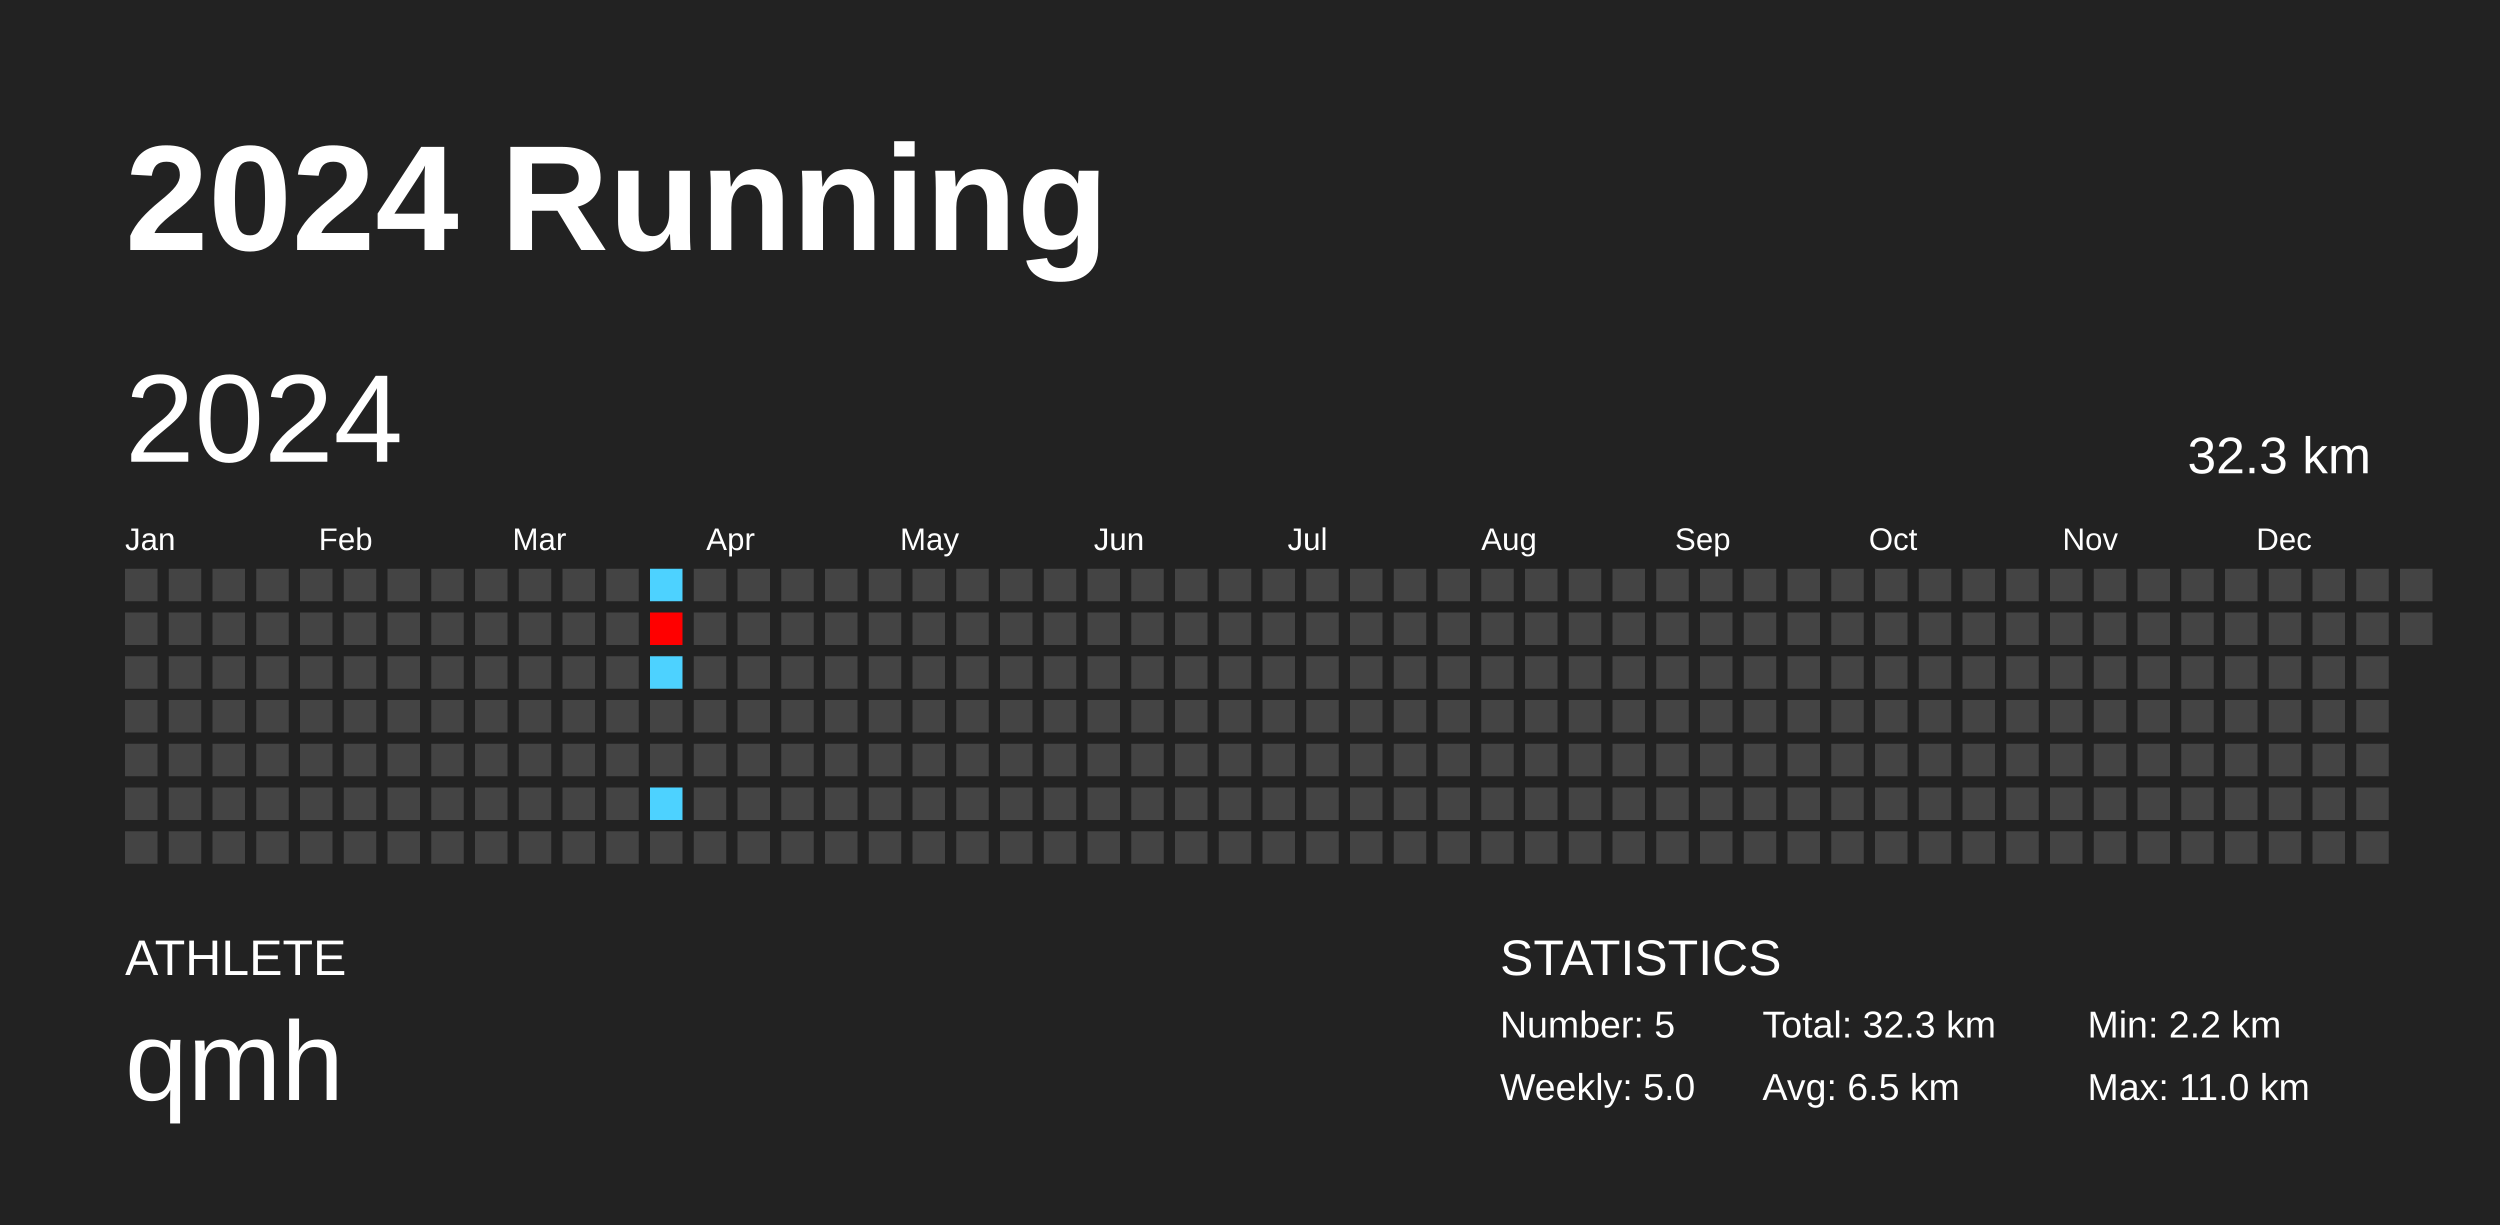
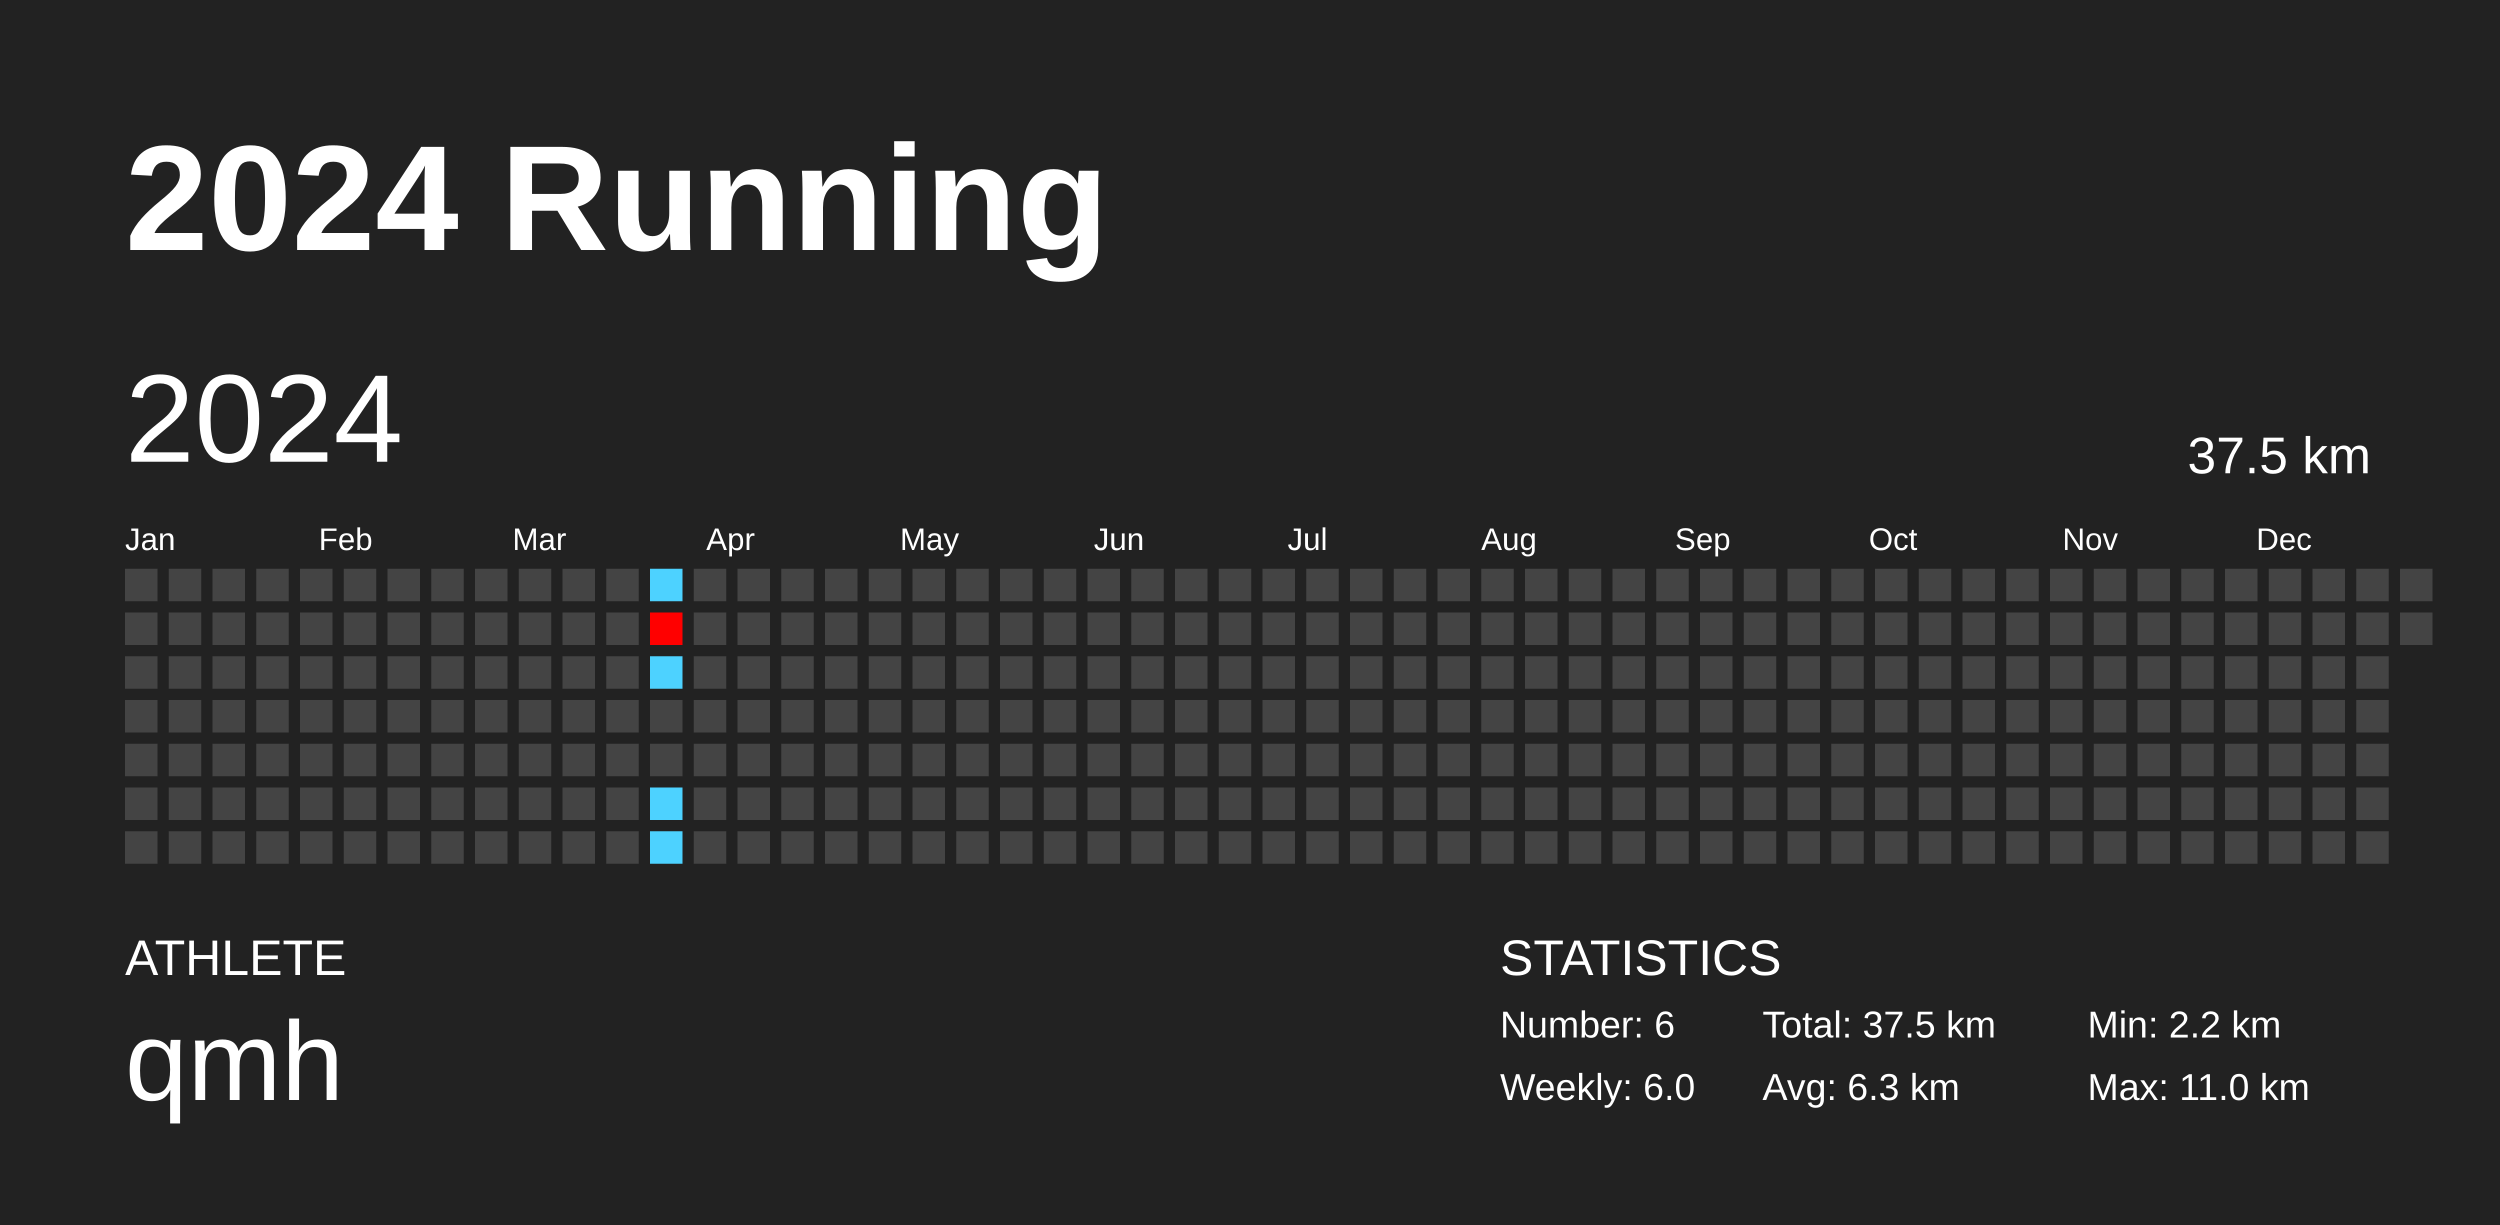
<svg xmlns="http://www.w3.org/2000/svg" baseProfile="full" height="98mm" version="1.1" viewBox="0,0,200,98" width="200mm">
  <defs />
  <rect fill="#222222" height="98" width="200" x="0" y="0" />
  <text fill="#FFFFFF" style="font-size:12px; font-family:Arial; font-weight:bold;" x="10" y="20">2024 Running</text>
  <text fill="#FFFFFF" style="font-size:4px; font-family:Arial" x="10" y="78">ATHLETE</text>
  <text fill="#FFFFFF" style="font-size:9px; font-family:Arial" x="10" y="88">qmh</text>
  <text fill="#FFFFFF" style="font-size:4px; font-family:Arial" x="120" y="78">STATISTICS</text>
-   <text fill="#FFFFFF" style="font-size:3px; font-family:Arial" x="120" y="83">Number: 5</text>
-   <text fill="#FFFFFF" style="font-size:3px; font-family:Arial" x="120" y="88">Weekly: 5.0</text>
-   <text fill="#FFFFFF" style="font-size:3px; font-family:Arial" x="141" y="83">Total: 32.3 km</text>
-   <text fill="#FFFFFF" style="font-size:3px; font-family:Arial" x="141" y="88">Avg: 6.5 km</text>
+   <text fill="#FFFFFF" style="font-size:3px; font-family:Arial" x="120" y="83">Number: 6</text>
+   <text fill="#FFFFFF" style="font-size:3px; font-family:Arial" x="120" y="88">Weekly: 6.0</text>
+   <text fill="#FFFFFF" style="font-size:3px; font-family:Arial" x="141" y="83">Total: 37.5 km</text>
+   <text fill="#FFFFFF" style="font-size:3px; font-family:Arial" x="141" y="88">Avg: 6.3 km</text>
  <text fill="#FFFFFF" style="font-size:3px; font-family:Arial" x="167" y="83">Min: 2.2 km</text>
  <text fill="#FFFFFF" style="font-size:3px; font-family:Arial" x="167" y="88">Max: 11.0 km</text>
  <text dominant-baseline="hanging" fill="#FFFFFF" style="font-size:10.0px; font-family:Arial;" x="10" y="30">2024</text>
-   <text dominant-baseline="hanging" fill="#FFFFFF" style="font-size:4.125px; font-family:Arial;" x="175" y="35">32.3 km</text>
+   <text dominant-baseline="hanging" fill="#FFFFFF" style="font-size:4.125px; font-family:Arial;" x="175" y="35">37.5 km</text>
  <text fill="#FFFFFF" style="font-size:2.5px; font-family:Arial" x="10.0" y="44">Jan</text>
  <text fill="#FFFFFF" style="font-size:2.5px; font-family:Arial" x="25.5" y="44">Feb</text>
  <text fill="#FFFFFF" style="font-size:2.5px; font-family:Arial" x="41.0" y="44">Mar</text>
  <text fill="#FFFFFF" style="font-size:2.5px; font-family:Arial" x="56.5" y="44">Apr</text>
  <text fill="#FFFFFF" style="font-size:2.5px; font-family:Arial" x="72.0" y="44">May</text>
  <text fill="#FFFFFF" style="font-size:2.5px; font-family:Arial" x="87.5" y="44">Jun</text>
  <text fill="#FFFFFF" style="font-size:2.5px; font-family:Arial" x="103.0" y="44">Jul</text>
  <text fill="#FFFFFF" style="font-size:2.5px; font-family:Arial" x="118.5" y="44">Aug</text>
  <text fill="#FFFFFF" style="font-size:2.5px; font-family:Arial" x="134.0" y="44">Sep</text>
  <text fill="#FFFFFF" style="font-size:2.5px; font-family:Arial" x="149.5" y="44">Oct</text>
  <text fill="#FFFFFF" style="font-size:2.5px; font-family:Arial" x="165.0" y="44">Nov</text>
  <text fill="#FFFFFF" style="font-size:2.5px; font-family:Arial" x="180.5" y="44">Dec</text>
  <rect fill="#444444" height="2.6" width="2.6" x="10.0" y="45.5" />
  <rect fill="#444444" height="2.6" width="2.6" x="10.0" y="49.0" />
  <rect fill="#444444" height="2.6" width="2.6" x="10.0" y="52.5" />
  <rect fill="#444444" height="2.6" width="2.6" x="10.0" y="56.0" />
  <rect fill="#444444" height="2.6" width="2.6" x="10.0" y="59.5" />
  <rect fill="#444444" height="2.6" width="2.6" x="10.0" y="63.0" />
  <rect fill="#444444" height="2.6" width="2.6" x="10.0" y="66.5" />
  <rect fill="#444444" height="2.6" width="2.6" x="13.5" y="45.5" />
  <rect fill="#444444" height="2.6" width="2.6" x="13.5" y="49.0" />
  <rect fill="#444444" height="2.6" width="2.6" x="13.5" y="52.5" />
  <rect fill="#444444" height="2.6" width="2.6" x="13.5" y="56.0" />
  <rect fill="#444444" height="2.6" width="2.6" x="13.5" y="59.5" />
  <rect fill="#444444" height="2.6" width="2.6" x="13.5" y="63.0" />
  <rect fill="#444444" height="2.6" width="2.6" x="13.5" y="66.5" />
  <rect fill="#444444" height="2.6" width="2.6" x="17.0" y="45.5" />
  <rect fill="#444444" height="2.6" width="2.6" x="17.0" y="49.0" />
  <rect fill="#444444" height="2.6" width="2.6" x="17.0" y="52.5" />
  <rect fill="#444444" height="2.6" width="2.6" x="17.0" y="56.0" />
  <rect fill="#444444" height="2.6" width="2.6" x="17.0" y="59.5" />
  <rect fill="#444444" height="2.6" width="2.6" x="17.0" y="63.0" />
  <rect fill="#444444" height="2.6" width="2.6" x="17.0" y="66.5" />
  <rect fill="#444444" height="2.6" width="2.6" x="20.5" y="45.5" />
  <rect fill="#444444" height="2.6" width="2.6" x="20.5" y="49.0" />
  <rect fill="#444444" height="2.6" width="2.6" x="20.5" y="52.5" />
  <rect fill="#444444" height="2.6" width="2.6" x="20.5" y="56.0" />
  <rect fill="#444444" height="2.6" width="2.6" x="20.5" y="59.5" />
  <rect fill="#444444" height="2.6" width="2.6" x="20.5" y="63.0" />
  <rect fill="#444444" height="2.6" width="2.6" x="20.5" y="66.5" />
  <rect fill="#444444" height="2.6" width="2.6" x="24.0" y="45.5" />
  <rect fill="#444444" height="2.6" width="2.6" x="24.0" y="49.0" />
  <rect fill="#444444" height="2.6" width="2.6" x="24.0" y="52.5" />
  <rect fill="#444444" height="2.6" width="2.6" x="24.0" y="56.0" />
  <rect fill="#444444" height="2.6" width="2.6" x="24.0" y="59.5" />
  <rect fill="#444444" height="2.6" width="2.6" x="24.0" y="63.0" />
  <rect fill="#444444" height="2.6" width="2.6" x="24.0" y="66.5" />
  <rect fill="#444444" height="2.6" width="2.6" x="27.5" y="45.5" />
  <rect fill="#444444" height="2.6" width="2.6" x="27.5" y="49.0" />
  <rect fill="#444444" height="2.6" width="2.6" x="27.5" y="52.5" />
  <rect fill="#444444" height="2.6" width="2.6" x="27.5" y="56.0" />
  <rect fill="#444444" height="2.6" width="2.6" x="27.5" y="59.5" />
  <rect fill="#444444" height="2.6" width="2.6" x="27.5" y="63.0" />
  <rect fill="#444444" height="2.6" width="2.6" x="27.5" y="66.5" />
  <rect fill="#444444" height="2.6" width="2.6" x="31.0" y="45.5" />
  <rect fill="#444444" height="2.6" width="2.6" x="31.0" y="49.0" />
  <rect fill="#444444" height="2.6" width="2.6" x="31.0" y="52.5" />
  <rect fill="#444444" height="2.6" width="2.6" x="31.0" y="56.0" />
  <rect fill="#444444" height="2.6" width="2.6" x="31.0" y="59.5" />
  <rect fill="#444444" height="2.6" width="2.6" x="31.0" y="63.0" />
  <rect fill="#444444" height="2.6" width="2.6" x="31.0" y="66.5" />
  <rect fill="#444444" height="2.6" width="2.6" x="34.5" y="45.5" />
  <rect fill="#444444" height="2.6" width="2.6" x="34.5" y="49.0" />
  <rect fill="#444444" height="2.6" width="2.6" x="34.5" y="52.5" />
  <rect fill="#444444" height="2.6" width="2.6" x="34.5" y="56.0" />
  <rect fill="#444444" height="2.6" width="2.6" x="34.5" y="59.5" />
  <rect fill="#444444" height="2.6" width="2.6" x="34.5" y="63.0" />
  <rect fill="#444444" height="2.6" width="2.6" x="34.5" y="66.5" />
  <rect fill="#444444" height="2.6" width="2.6" x="38.0" y="45.5" />
  <rect fill="#444444" height="2.6" width="2.6" x="38.0" y="49.0" />
  <rect fill="#444444" height="2.6" width="2.6" x="38.0" y="52.5" />
  <rect fill="#444444" height="2.6" width="2.6" x="38.0" y="56.0" />
  <rect fill="#444444" height="2.6" width="2.6" x="38.0" y="59.5" />
  <rect fill="#444444" height="2.6" width="2.6" x="38.0" y="63.0" />
  <rect fill="#444444" height="2.6" width="2.6" x="38.0" y="66.5" />
  <rect fill="#444444" height="2.6" width="2.6" x="41.5" y="45.5" />
  <rect fill="#444444" height="2.6" width="2.6" x="41.5" y="49.0" />
  <rect fill="#444444" height="2.6" width="2.6" x="41.5" y="52.5" />
  <rect fill="#444444" height="2.6" width="2.6" x="41.5" y="56.0" />
  <rect fill="#444444" height="2.6" width="2.6" x="41.5" y="59.5" />
  <rect fill="#444444" height="2.6" width="2.6" x="41.5" y="63.0" />
  <rect fill="#444444" height="2.6" width="2.6" x="41.5" y="66.5" />
  <rect fill="#444444" height="2.6" width="2.6" x="45.0" y="45.5" />
  <rect fill="#444444" height="2.6" width="2.6" x="45.0" y="49.0" />
  <rect fill="#444444" height="2.6" width="2.6" x="45.0" y="52.5" />
  <rect fill="#444444" height="2.6" width="2.6" x="45.0" y="56.0" />
  <rect fill="#444444" height="2.6" width="2.6" x="45.0" y="59.5" />
  <rect fill="#444444" height="2.6" width="2.6" x="45.0" y="63.0" />
  <rect fill="#444444" height="2.6" width="2.6" x="45.0" y="66.5" />
  <rect fill="#444444" height="2.6" width="2.6" x="48.5" y="45.5" />
  <rect fill="#444444" height="2.6" width="2.6" x="48.5" y="49.0" />
  <rect fill="#444444" height="2.6" width="2.6" x="48.5" y="52.5" />
  <rect fill="#444444" height="2.6" width="2.6" x="48.5" y="56.0" />
  <rect fill="#444444" height="2.6" width="2.6" x="48.5" y="59.5" />
  <rect fill="#444444" height="2.6" width="2.6" x="48.5" y="63.0" />
  <rect fill="#444444" height="2.6" width="2.6" x="48.5" y="66.5" />
  <rect fill="#4dd2ff" height="2.6" width="2.6" x="52.0" y="45.5" />
  <rect fill="#ff0000" height="2.6" width="2.6" x="52.0" y="49.0" />
  <rect fill="#4dd2ff" height="2.6" width="2.6" x="52.0" y="52.5" />
  <rect fill="#444444" height="2.6" width="2.6" x="52.0" y="56.0" />
  <rect fill="#444444" height="2.6" width="2.6" x="52.0" y="59.5" />
  <rect fill="#4dd2ff" height="2.6" width="2.6" x="52.0" y="63.0" />
-   <rect fill="#444444" height="2.6" width="2.6" x="52.0" y="66.5" />
+   <rect fill="#4dd2ff" height="2.6" width="2.6" x="52.0" y="66.5" />
  <rect fill="#444444" height="2.6" width="2.6" x="55.5" y="45.5" />
  <rect fill="#444444" height="2.6" width="2.6" x="55.5" y="49.0" />
  <rect fill="#444444" height="2.6" width="2.6" x="55.5" y="52.5" />
  <rect fill="#444444" height="2.6" width="2.6" x="55.5" y="56.0" />
  <rect fill="#444444" height="2.6" width="2.6" x="55.5" y="59.5" />
  <rect fill="#444444" height="2.6" width="2.6" x="55.5" y="63.0" />
  <rect fill="#444444" height="2.6" width="2.6" x="55.5" y="66.5" />
  <rect fill="#444444" height="2.6" width="2.6" x="59.0" y="45.5" />
  <rect fill="#444444" height="2.6" width="2.6" x="59.0" y="49.0" />
  <rect fill="#444444" height="2.6" width="2.6" x="59.0" y="52.5" />
  <rect fill="#444444" height="2.6" width="2.6" x="59.0" y="56.0" />
  <rect fill="#444444" height="2.6" width="2.6" x="59.0" y="59.5" />
  <rect fill="#444444" height="2.6" width="2.6" x="59.0" y="63.0" />
  <rect fill="#444444" height="2.6" width="2.6" x="59.0" y="66.5" />
  <rect fill="#444444" height="2.6" width="2.6" x="62.5" y="45.5" />
  <rect fill="#444444" height="2.6" width="2.6" x="62.5" y="49.0" />
  <rect fill="#444444" height="2.6" width="2.6" x="62.5" y="52.5" />
  <rect fill="#444444" height="2.6" width="2.6" x="62.5" y="56.0" />
  <rect fill="#444444" height="2.6" width="2.6" x="62.5" y="59.5" />
  <rect fill="#444444" height="2.6" width="2.6" x="62.5" y="63.0" />
  <rect fill="#444444" height="2.6" width="2.6" x="62.5" y="66.5" />
  <rect fill="#444444" height="2.6" width="2.6" x="66.0" y="45.5" />
  <rect fill="#444444" height="2.6" width="2.6" x="66.0" y="49.0" />
  <rect fill="#444444" height="2.6" width="2.6" x="66.0" y="52.5" />
  <rect fill="#444444" height="2.6" width="2.6" x="66.0" y="56.0" />
  <rect fill="#444444" height="2.6" width="2.6" x="66.0" y="59.5" />
  <rect fill="#444444" height="2.6" width="2.6" x="66.0" y="63.0" />
  <rect fill="#444444" height="2.6" width="2.6" x="66.0" y="66.5" />
  <rect fill="#444444" height="2.6" width="2.6" x="69.5" y="45.5" />
  <rect fill="#444444" height="2.6" width="2.6" x="69.5" y="49.0" />
  <rect fill="#444444" height="2.6" width="2.6" x="69.5" y="52.5" />
  <rect fill="#444444" height="2.6" width="2.6" x="69.5" y="56.0" />
  <rect fill="#444444" height="2.6" width="2.6" x="69.5" y="59.5" />
  <rect fill="#444444" height="2.6" width="2.6" x="69.5" y="63.0" />
  <rect fill="#444444" height="2.6" width="2.6" x="69.5" y="66.5" />
  <rect fill="#444444" height="2.6" width="2.6" x="73.0" y="45.5" />
  <rect fill="#444444" height="2.6" width="2.6" x="73.0" y="49.0" />
  <rect fill="#444444" height="2.6" width="2.6" x="73.0" y="52.5" />
  <rect fill="#444444" height="2.6" width="2.6" x="73.0" y="56.0" />
  <rect fill="#444444" height="2.6" width="2.6" x="73.0" y="59.5" />
  <rect fill="#444444" height="2.6" width="2.6" x="73.0" y="63.0" />
  <rect fill="#444444" height="2.6" width="2.6" x="73.0" y="66.5" />
  <rect fill="#444444" height="2.6" width="2.6" x="76.5" y="45.5" />
  <rect fill="#444444" height="2.6" width="2.6" x="76.5" y="49.0" />
  <rect fill="#444444" height="2.6" width="2.6" x="76.5" y="52.5" />
  <rect fill="#444444" height="2.6" width="2.6" x="76.5" y="56.0" />
  <rect fill="#444444" height="2.6" width="2.6" x="76.5" y="59.5" />
  <rect fill="#444444" height="2.6" width="2.6" x="76.5" y="63.0" />
  <rect fill="#444444" height="2.6" width="2.6" x="76.5" y="66.5" />
  <rect fill="#444444" height="2.6" width="2.6" x="80.0" y="45.5" />
  <rect fill="#444444" height="2.6" width="2.6" x="80.0" y="49.0" />
  <rect fill="#444444" height="2.6" width="2.6" x="80.0" y="52.5" />
  <rect fill="#444444" height="2.6" width="2.6" x="80.0" y="56.0" />
  <rect fill="#444444" height="2.6" width="2.6" x="80.0" y="59.5" />
  <rect fill="#444444" height="2.6" width="2.6" x="80.0" y="63.0" />
  <rect fill="#444444" height="2.6" width="2.6" x="80.0" y="66.5" />
  <rect fill="#444444" height="2.6" width="2.6" x="83.5" y="45.5" />
  <rect fill="#444444" height="2.6" width="2.6" x="83.5" y="49.0" />
  <rect fill="#444444" height="2.6" width="2.6" x="83.5" y="52.5" />
  <rect fill="#444444" height="2.6" width="2.6" x="83.5" y="56.0" />
  <rect fill="#444444" height="2.6" width="2.6" x="83.5" y="59.5" />
  <rect fill="#444444" height="2.6" width="2.6" x="83.5" y="63.0" />
  <rect fill="#444444" height="2.6" width="2.6" x="83.5" y="66.5" />
  <rect fill="#444444" height="2.6" width="2.6" x="87.0" y="45.5" />
  <rect fill="#444444" height="2.6" width="2.6" x="87.0" y="49.0" />
  <rect fill="#444444" height="2.6" width="2.6" x="87.0" y="52.5" />
  <rect fill="#444444" height="2.6" width="2.6" x="87.0" y="56.0" />
  <rect fill="#444444" height="2.6" width="2.6" x="87.0" y="59.5" />
  <rect fill="#444444" height="2.6" width="2.6" x="87.0" y="63.0" />
  <rect fill="#444444" height="2.6" width="2.6" x="87.0" y="66.5" />
  <rect fill="#444444" height="2.6" width="2.6" x="90.5" y="45.5" />
  <rect fill="#444444" height="2.6" width="2.6" x="90.5" y="49.0" />
  <rect fill="#444444" height="2.6" width="2.6" x="90.5" y="52.5" />
  <rect fill="#444444" height="2.6" width="2.6" x="90.5" y="56.0" />
  <rect fill="#444444" height="2.6" width="2.6" x="90.5" y="59.5" />
  <rect fill="#444444" height="2.6" width="2.6" x="90.5" y="63.0" />
  <rect fill="#444444" height="2.6" width="2.6" x="90.5" y="66.5" />
  <rect fill="#444444" height="2.6" width="2.6" x="94.0" y="45.5" />
  <rect fill="#444444" height="2.6" width="2.6" x="94.0" y="49.0" />
  <rect fill="#444444" height="2.6" width="2.6" x="94.0" y="52.5" />
  <rect fill="#444444" height="2.6" width="2.6" x="94.0" y="56.0" />
  <rect fill="#444444" height="2.6" width="2.6" x="94.0" y="59.5" />
  <rect fill="#444444" height="2.6" width="2.6" x="94.0" y="63.0" />
  <rect fill="#444444" height="2.6" width="2.6" x="94.0" y="66.5" />
  <rect fill="#444444" height="2.6" width="2.6" x="97.5" y="45.5" />
  <rect fill="#444444" height="2.6" width="2.6" x="97.5" y="49.0" />
  <rect fill="#444444" height="2.6" width="2.6" x="97.5" y="52.5" />
  <rect fill="#444444" height="2.6" width="2.6" x="97.5" y="56.0" />
  <rect fill="#444444" height="2.6" width="2.6" x="97.5" y="59.5" />
  <rect fill="#444444" height="2.6" width="2.6" x="97.5" y="63.0" />
  <rect fill="#444444" height="2.6" width="2.6" x="97.5" y="66.5" />
  <rect fill="#444444" height="2.6" width="2.6" x="101.0" y="45.5" />
  <rect fill="#444444" height="2.6" width="2.6" x="101.0" y="49.0" />
  <rect fill="#444444" height="2.6" width="2.6" x="101.0" y="52.5" />
  <rect fill="#444444" height="2.6" width="2.6" x="101.0" y="56.0" />
  <rect fill="#444444" height="2.6" width="2.6" x="101.0" y="59.5" />
  <rect fill="#444444" height="2.6" width="2.6" x="101.0" y="63.0" />
  <rect fill="#444444" height="2.6" width="2.6" x="101.0" y="66.5" />
  <rect fill="#444444" height="2.6" width="2.6" x="104.5" y="45.5" />
  <rect fill="#444444" height="2.6" width="2.6" x="104.5" y="49.0" />
  <rect fill="#444444" height="2.6" width="2.6" x="104.5" y="52.5" />
  <rect fill="#444444" height="2.6" width="2.6" x="104.5" y="56.0" />
  <rect fill="#444444" height="2.6" width="2.6" x="104.5" y="59.5" />
  <rect fill="#444444" height="2.6" width="2.6" x="104.5" y="63.0" />
  <rect fill="#444444" height="2.6" width="2.6" x="104.5" y="66.5" />
  <rect fill="#444444" height="2.6" width="2.6" x="108.0" y="45.5" />
  <rect fill="#444444" height="2.6" width="2.6" x="108.0" y="49.0" />
  <rect fill="#444444" height="2.6" width="2.6" x="108.0" y="52.5" />
  <rect fill="#444444" height="2.6" width="2.6" x="108.0" y="56.0" />
  <rect fill="#444444" height="2.6" width="2.6" x="108.0" y="59.5" />
  <rect fill="#444444" height="2.6" width="2.6" x="108.0" y="63.0" />
  <rect fill="#444444" height="2.6" width="2.6" x="108.0" y="66.5" />
  <rect fill="#444444" height="2.6" width="2.6" x="111.5" y="45.5" />
  <rect fill="#444444" height="2.6" width="2.6" x="111.5" y="49.0" />
  <rect fill="#444444" height="2.6" width="2.6" x="111.5" y="52.5" />
  <rect fill="#444444" height="2.6" width="2.6" x="111.5" y="56.0" />
  <rect fill="#444444" height="2.6" width="2.6" x="111.5" y="59.5" />
  <rect fill="#444444" height="2.6" width="2.6" x="111.5" y="63.0" />
  <rect fill="#444444" height="2.6" width="2.6" x="111.5" y="66.5" />
  <rect fill="#444444" height="2.6" width="2.6" x="115.0" y="45.5" />
  <rect fill="#444444" height="2.6" width="2.6" x="115.0" y="49.0" />
  <rect fill="#444444" height="2.6" width="2.6" x="115.0" y="52.5" />
  <rect fill="#444444" height="2.6" width="2.6" x="115.0" y="56.0" />
  <rect fill="#444444" height="2.6" width="2.6" x="115.0" y="59.5" />
  <rect fill="#444444" height="2.6" width="2.6" x="115.0" y="63.0" />
  <rect fill="#444444" height="2.6" width="2.6" x="115.0" y="66.5" />
  <rect fill="#444444" height="2.6" width="2.6" x="118.5" y="45.5" />
  <rect fill="#444444" height="2.6" width="2.6" x="118.5" y="49.0" />
  <rect fill="#444444" height="2.6" width="2.6" x="118.5" y="52.5" />
  <rect fill="#444444" height="2.6" width="2.6" x="118.5" y="56.0" />
  <rect fill="#444444" height="2.6" width="2.6" x="118.5" y="59.5" />
  <rect fill="#444444" height="2.6" width="2.6" x="118.5" y="63.0" />
  <rect fill="#444444" height="2.6" width="2.6" x="118.5" y="66.5" />
  <rect fill="#444444" height="2.6" width="2.6" x="122.0" y="45.5" />
  <rect fill="#444444" height="2.6" width="2.6" x="122.0" y="49.0" />
  <rect fill="#444444" height="2.6" width="2.6" x="122.0" y="52.5" />
  <rect fill="#444444" height="2.6" width="2.6" x="122.0" y="56.0" />
  <rect fill="#444444" height="2.6" width="2.6" x="122.0" y="59.5" />
  <rect fill="#444444" height="2.6" width="2.6" x="122.0" y="63.0" />
  <rect fill="#444444" height="2.6" width="2.6" x="122.0" y="66.5" />
  <rect fill="#444444" height="2.6" width="2.6" x="125.5" y="45.5" />
  <rect fill="#444444" height="2.6" width="2.6" x="125.5" y="49.0" />
  <rect fill="#444444" height="2.6" width="2.6" x="125.5" y="52.5" />
  <rect fill="#444444" height="2.6" width="2.6" x="125.5" y="56.0" />
  <rect fill="#444444" height="2.6" width="2.6" x="125.5" y="59.5" />
  <rect fill="#444444" height="2.6" width="2.6" x="125.5" y="63.0" />
  <rect fill="#444444" height="2.6" width="2.6" x="125.5" y="66.5" />
  <rect fill="#444444" height="2.6" width="2.6" x="129.0" y="45.5" />
  <rect fill="#444444" height="2.6" width="2.6" x="129.0" y="49.0" />
  <rect fill="#444444" height="2.6" width="2.6" x="129.0" y="52.5" />
  <rect fill="#444444" height="2.6" width="2.6" x="129.0" y="56.0" />
  <rect fill="#444444" height="2.6" width="2.6" x="129.0" y="59.5" />
  <rect fill="#444444" height="2.6" width="2.6" x="129.0" y="63.0" />
  <rect fill="#444444" height="2.6" width="2.6" x="129.0" y="66.5" />
  <rect fill="#444444" height="2.6" width="2.6" x="132.5" y="45.5" />
  <rect fill="#444444" height="2.6" width="2.6" x="132.5" y="49.0" />
  <rect fill="#444444" height="2.6" width="2.6" x="132.5" y="52.5" />
  <rect fill="#444444" height="2.6" width="2.6" x="132.5" y="56.0" />
  <rect fill="#444444" height="2.6" width="2.6" x="132.5" y="59.5" />
  <rect fill="#444444" height="2.6" width="2.6" x="132.5" y="63.0" />
  <rect fill="#444444" height="2.6" width="2.6" x="132.5" y="66.5" />
  <rect fill="#444444" height="2.6" width="2.6" x="136.0" y="45.5" />
  <rect fill="#444444" height="2.6" width="2.6" x="136.0" y="49.0" />
  <rect fill="#444444" height="2.6" width="2.6" x="136.0" y="52.5" />
  <rect fill="#444444" height="2.6" width="2.6" x="136.0" y="56.0" />
  <rect fill="#444444" height="2.6" width="2.6" x="136.0" y="59.5" />
  <rect fill="#444444" height="2.6" width="2.6" x="136.0" y="63.0" />
  <rect fill="#444444" height="2.6" width="2.6" x="136.0" y="66.5" />
  <rect fill="#444444" height="2.6" width="2.6" x="139.5" y="45.5" />
  <rect fill="#444444" height="2.6" width="2.6" x="139.5" y="49.0" />
  <rect fill="#444444" height="2.6" width="2.6" x="139.5" y="52.5" />
  <rect fill="#444444" height="2.6" width="2.6" x="139.5" y="56.0" />
  <rect fill="#444444" height="2.6" width="2.6" x="139.5" y="59.5" />
  <rect fill="#444444" height="2.6" width="2.6" x="139.5" y="63.0" />
  <rect fill="#444444" height="2.6" width="2.6" x="139.5" y="66.5" />
  <rect fill="#444444" height="2.6" width="2.6" x="143.0" y="45.5" />
  <rect fill="#444444" height="2.6" width="2.6" x="143.0" y="49.0" />
  <rect fill="#444444" height="2.6" width="2.6" x="143.0" y="52.5" />
  <rect fill="#444444" height="2.6" width="2.6" x="143.0" y="56.0" />
  <rect fill="#444444" height="2.6" width="2.6" x="143.0" y="59.5" />
  <rect fill="#444444" height="2.6" width="2.6" x="143.0" y="63.0" />
  <rect fill="#444444" height="2.6" width="2.6" x="143.0" y="66.5" />
  <rect fill="#444444" height="2.6" width="2.6" x="146.5" y="45.5" />
  <rect fill="#444444" height="2.6" width="2.6" x="146.5" y="49.0" />
  <rect fill="#444444" height="2.6" width="2.6" x="146.5" y="52.5" />
  <rect fill="#444444" height="2.6" width="2.6" x="146.5" y="56.0" />
  <rect fill="#444444" height="2.6" width="2.6" x="146.5" y="59.5" />
  <rect fill="#444444" height="2.6" width="2.6" x="146.5" y="63.0" />
  <rect fill="#444444" height="2.6" width="2.6" x="146.5" y="66.5" />
  <rect fill="#444444" height="2.6" width="2.6" x="150.0" y="45.5" />
  <rect fill="#444444" height="2.6" width="2.6" x="150.0" y="49.0" />
  <rect fill="#444444" height="2.6" width="2.6" x="150.0" y="52.5" />
  <rect fill="#444444" height="2.6" width="2.6" x="150.0" y="56.0" />
  <rect fill="#444444" height="2.6" width="2.6" x="150.0" y="59.5" />
  <rect fill="#444444" height="2.6" width="2.6" x="150.0" y="63.0" />
  <rect fill="#444444" height="2.6" width="2.6" x="150.0" y="66.5" />
  <rect fill="#444444" height="2.6" width="2.6" x="153.5" y="45.5" />
  <rect fill="#444444" height="2.6" width="2.6" x="153.5" y="49.0" />
  <rect fill="#444444" height="2.6" width="2.6" x="153.5" y="52.5" />
  <rect fill="#444444" height="2.6" width="2.6" x="153.5" y="56.0" />
  <rect fill="#444444" height="2.6" width="2.6" x="153.5" y="59.5" />
  <rect fill="#444444" height="2.6" width="2.6" x="153.5" y="63.0" />
  <rect fill="#444444" height="2.6" width="2.6" x="153.5" y="66.5" />
  <rect fill="#444444" height="2.6" width="2.6" x="157.0" y="45.5" />
  <rect fill="#444444" height="2.6" width="2.6" x="157.0" y="49.0" />
  <rect fill="#444444" height="2.6" width="2.6" x="157.0" y="52.5" />
  <rect fill="#444444" height="2.6" width="2.6" x="157.0" y="56.0" />
  <rect fill="#444444" height="2.6" width="2.6" x="157.0" y="59.5" />
  <rect fill="#444444" height="2.6" width="2.6" x="157.0" y="63.0" />
  <rect fill="#444444" height="2.6" width="2.6" x="157.0" y="66.5" />
  <rect fill="#444444" height="2.6" width="2.6" x="160.5" y="45.5" />
  <rect fill="#444444" height="2.6" width="2.6" x="160.5" y="49.0" />
  <rect fill="#444444" height="2.6" width="2.6" x="160.5" y="52.5" />
  <rect fill="#444444" height="2.6" width="2.6" x="160.5" y="56.0" />
  <rect fill="#444444" height="2.6" width="2.6" x="160.5" y="59.5" />
  <rect fill="#444444" height="2.6" width="2.6" x="160.5" y="63.0" />
  <rect fill="#444444" height="2.6" width="2.6" x="160.5" y="66.5" />
  <rect fill="#444444" height="2.6" width="2.6" x="164.0" y="45.5" />
  <rect fill="#444444" height="2.6" width="2.6" x="164.0" y="49.0" />
  <rect fill="#444444" height="2.6" width="2.6" x="164.0" y="52.5" />
  <rect fill="#444444" height="2.6" width="2.6" x="164.0" y="56.0" />
  <rect fill="#444444" height="2.6" width="2.6" x="164.0" y="59.5" />
  <rect fill="#444444" height="2.6" width="2.6" x="164.0" y="63.0" />
  <rect fill="#444444" height="2.6" width="2.6" x="164.0" y="66.5" />
  <rect fill="#444444" height="2.6" width="2.6" x="167.5" y="45.5" />
  <rect fill="#444444" height="2.6" width="2.6" x="167.5" y="49.0" />
  <rect fill="#444444" height="2.6" width="2.6" x="167.5" y="52.5" />
  <rect fill="#444444" height="2.6" width="2.6" x="167.5" y="56.0" />
  <rect fill="#444444" height="2.6" width="2.6" x="167.5" y="59.5" />
  <rect fill="#444444" height="2.6" width="2.6" x="167.5" y="63.0" />
  <rect fill="#444444" height="2.6" width="2.6" x="167.5" y="66.5" />
  <rect fill="#444444" height="2.6" width="2.6" x="171.0" y="45.5" />
  <rect fill="#444444" height="2.6" width="2.6" x="171.0" y="49.0" />
  <rect fill="#444444" height="2.6" width="2.6" x="171.0" y="52.5" />
  <rect fill="#444444" height="2.6" width="2.6" x="171.0" y="56.0" />
  <rect fill="#444444" height="2.6" width="2.6" x="171.0" y="59.5" />
  <rect fill="#444444" height="2.6" width="2.6" x="171.0" y="63.0" />
  <rect fill="#444444" height="2.6" width="2.6" x="171.0" y="66.5" />
  <rect fill="#444444" height="2.6" width="2.6" x="174.5" y="45.5" />
  <rect fill="#444444" height="2.6" width="2.6" x="174.5" y="49.0" />
  <rect fill="#444444" height="2.6" width="2.6" x="174.5" y="52.5" />
  <rect fill="#444444" height="2.6" width="2.6" x="174.5" y="56.0" />
  <rect fill="#444444" height="2.6" width="2.6" x="174.5" y="59.5" />
  <rect fill="#444444" height="2.6" width="2.6" x="174.5" y="63.0" />
  <rect fill="#444444" height="2.6" width="2.6" x="174.5" y="66.5" />
  <rect fill="#444444" height="2.6" width="2.6" x="178.0" y="45.5" />
  <rect fill="#444444" height="2.6" width="2.6" x="178.0" y="49.0" />
  <rect fill="#444444" height="2.6" width="2.6" x="178.0" y="52.5" />
  <rect fill="#444444" height="2.6" width="2.6" x="178.0" y="56.0" />
  <rect fill="#444444" height="2.6" width="2.6" x="178.0" y="59.5" />
  <rect fill="#444444" height="2.6" width="2.6" x="178.0" y="63.0" />
  <rect fill="#444444" height="2.6" width="2.6" x="178.0" y="66.5" />
  <rect fill="#444444" height="2.6" width="2.6" x="181.5" y="45.5" />
  <rect fill="#444444" height="2.6" width="2.6" x="181.5" y="49.0" />
  <rect fill="#444444" height="2.6" width="2.6" x="181.5" y="52.5" />
  <rect fill="#444444" height="2.6" width="2.6" x="181.5" y="56.0" />
  <rect fill="#444444" height="2.6" width="2.6" x="181.5" y="59.5" />
  <rect fill="#444444" height="2.6" width="2.6" x="181.5" y="63.0" />
  <rect fill="#444444" height="2.6" width="2.6" x="181.5" y="66.5" />
  <rect fill="#444444" height="2.6" width="2.6" x="185.0" y="45.5" />
  <rect fill="#444444" height="2.6" width="2.6" x="185.0" y="49.0" />
  <rect fill="#444444" height="2.6" width="2.6" x="185.0" y="52.5" />
  <rect fill="#444444" height="2.6" width="2.6" x="185.0" y="56.0" />
  <rect fill="#444444" height="2.6" width="2.6" x="185.0" y="59.5" />
  <rect fill="#444444" height="2.6" width="2.6" x="185.0" y="63.0" />
  <rect fill="#444444" height="2.6" width="2.6" x="185.0" y="66.5" />
  <rect fill="#444444" height="2.6" width="2.6" x="188.5" y="45.5" />
  <rect fill="#444444" height="2.6" width="2.6" x="188.5" y="49.0" />
  <rect fill="#444444" height="2.6" width="2.6" x="188.5" y="52.5" />
  <rect fill="#444444" height="2.6" width="2.6" x="188.5" y="56.0" />
  <rect fill="#444444" height="2.6" width="2.6" x="188.5" y="59.5" />
  <rect fill="#444444" height="2.6" width="2.6" x="188.5" y="63.0" />
  <rect fill="#444444" height="2.6" width="2.6" x="188.5" y="66.5" />
  <rect fill="#444444" height="2.6" width="2.6" x="192.0" y="45.5" />
  <rect fill="#444444" height="2.6" width="2.6" x="192.0" y="49.0" />
</svg>
